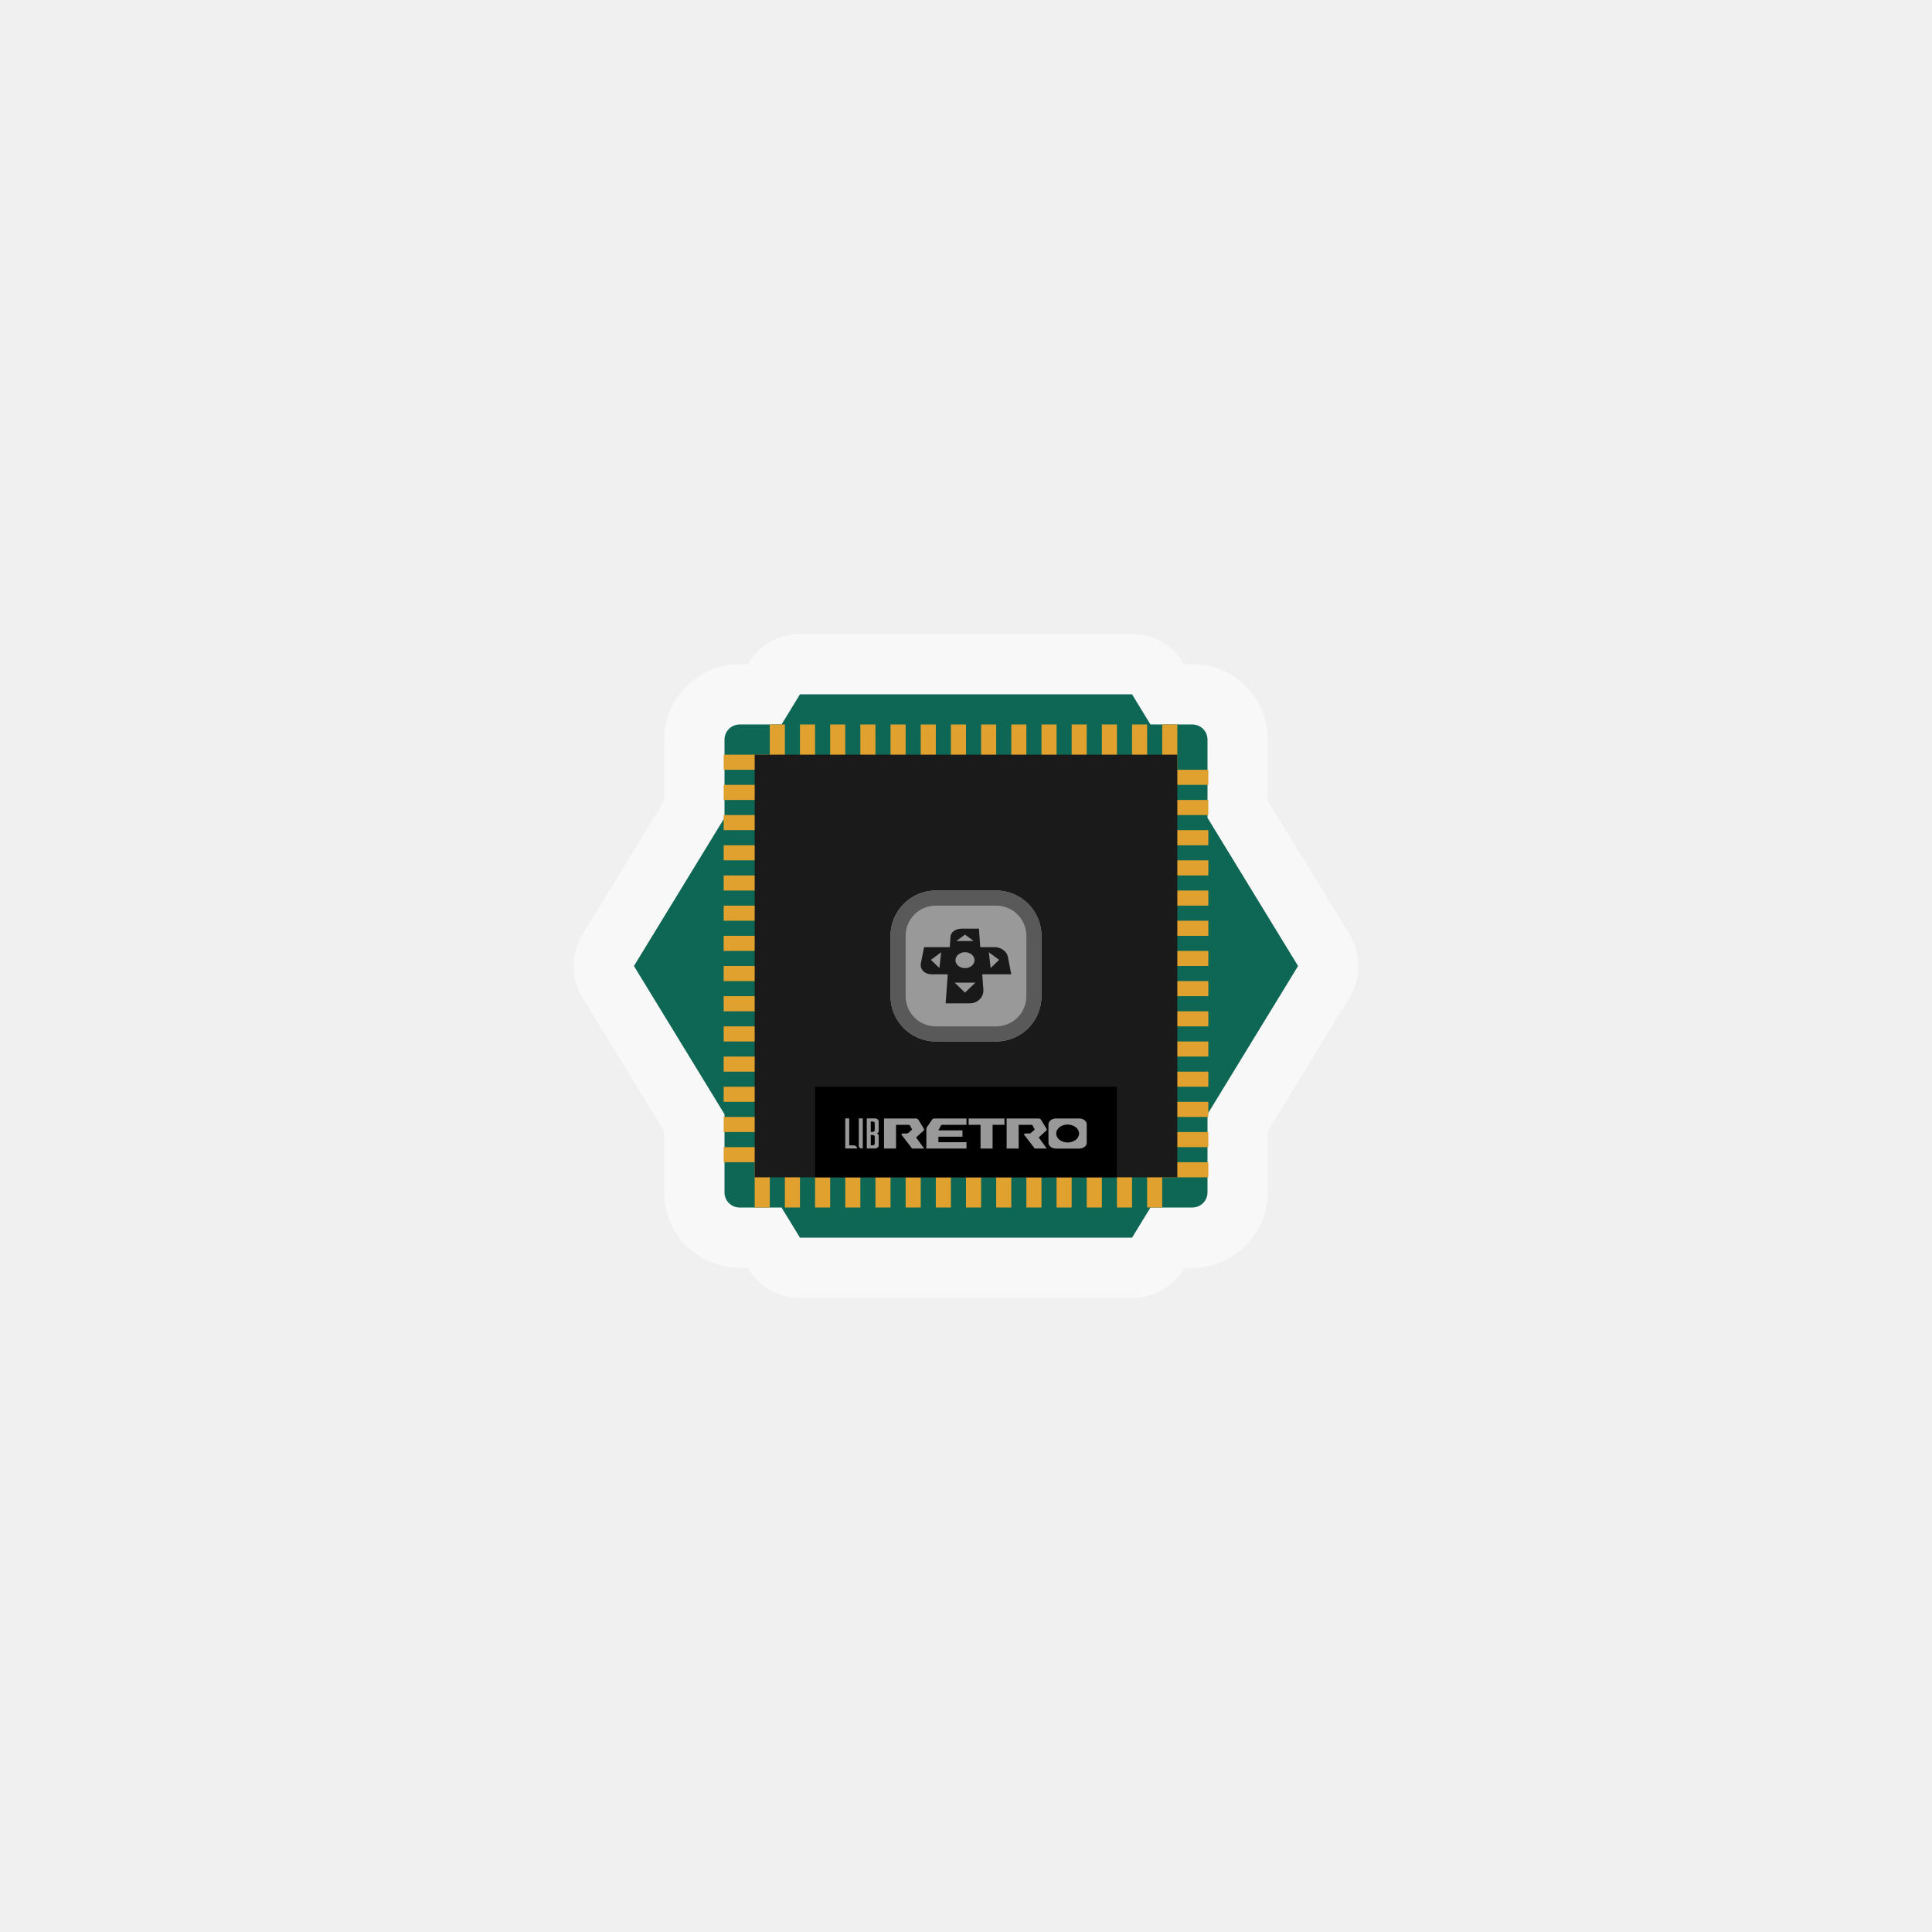
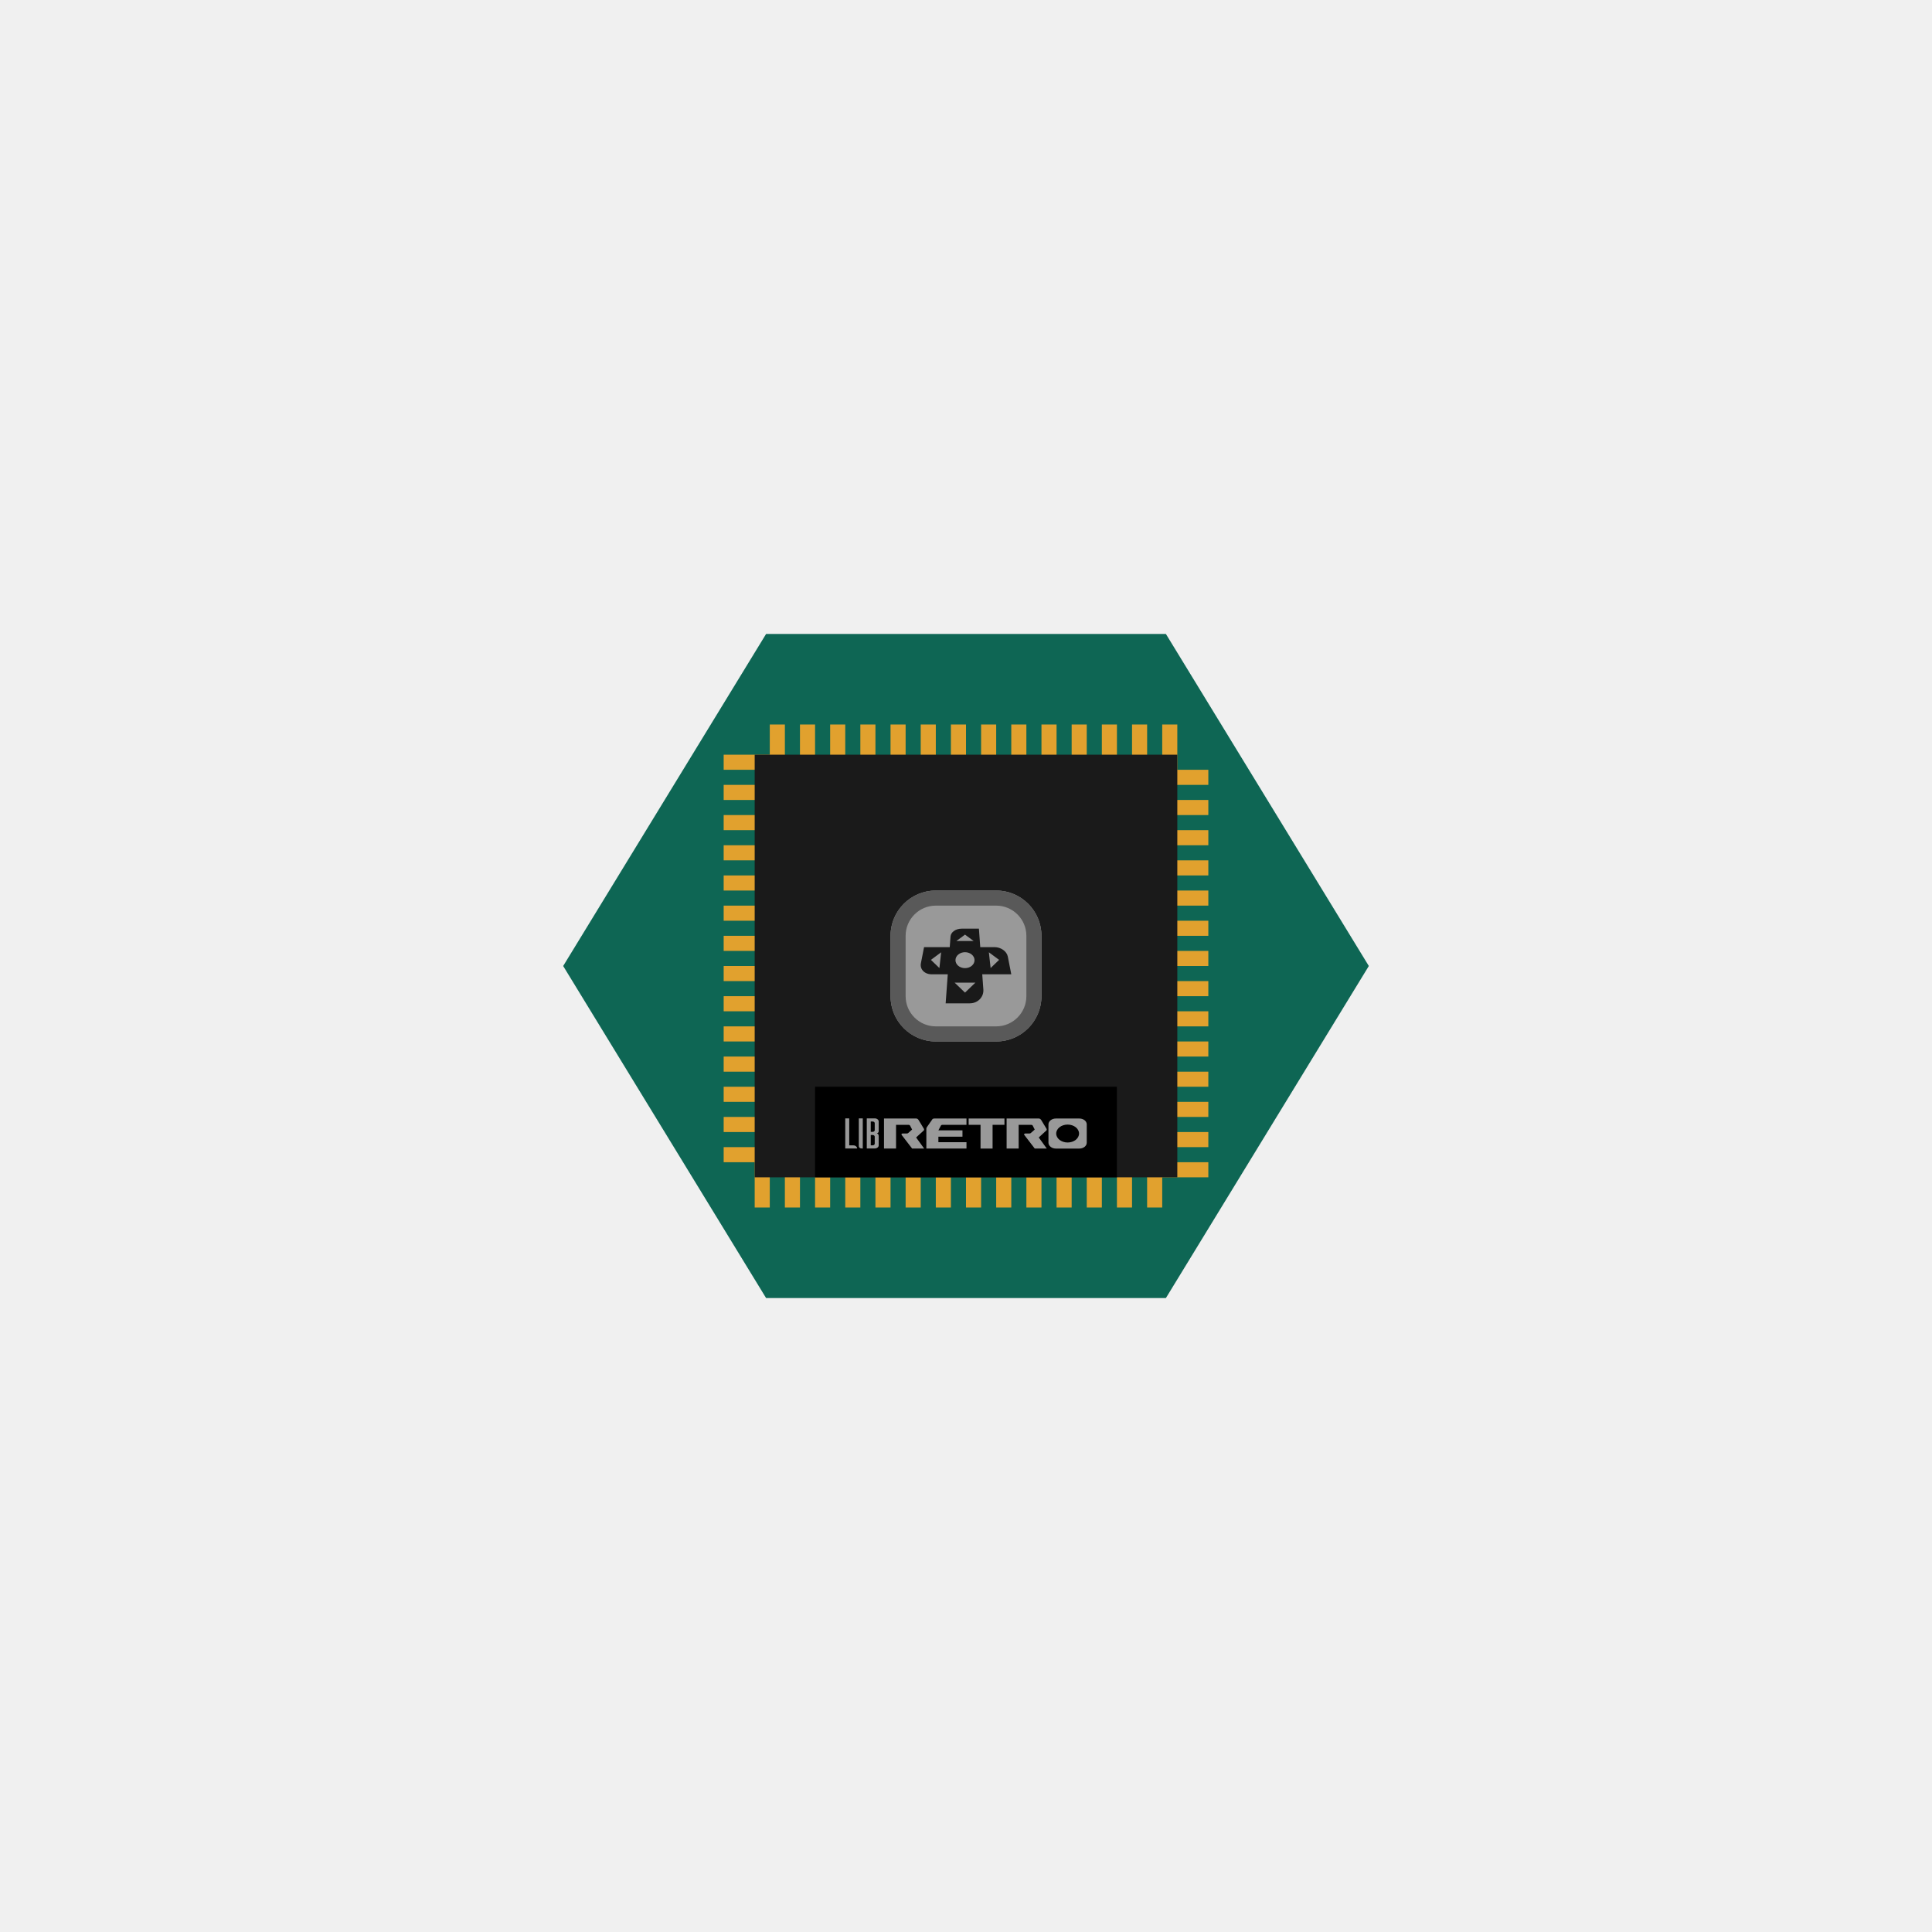
<svg xmlns="http://www.w3.org/2000/svg" viewBox="0 0 341.333 341.333" height="256" width="256" xml:space="preserve" id="svg2" version="1.1">
  <defs id="defs6">
    <clipPath id="clipPath18" clipPathUnits="userSpaceOnUse">
      <path id="path16" d="M 0,256 H 256 V 0 H 0 Z" />
    </clipPath>
    <clipPath id="clipPath26" clipPathUnits="userSpaceOnUse">
      <path id="path24" d="M 76,172 H 180 V 84 H 76 Z" />
    </clipPath>
  </defs>
-   <g id="g20" transform="matrix(1.333333,0,0,-1.333333,0,341.3333)">
-     <g id="g22" />
-     <g id="g34">
-       <g clip-path="url(#clipPath26)" id="g32" style="opacity:0.5">
-         <g transform="translate(150,172)" id="g30">
-           <path d="m 0,0 h -44 c -2.787,0 -5.373,-1.45 -6.826,-3.829 L -50.931,-4 H -52 c -5.514,0 -10,-4.486 -10,-10 v -8.113 l -10.826,-17.716 c -1.565,-2.56 -1.565,-5.781 0,-8.343 L -62,-65.888 V -74 c 0,-5.514 4.486,-10 10,-10 h 1.069 l 0.105,-0.172 C -49.373,-86.55 -46.787,-88 -44,-88 H 0 c 2.787,0 5.373,1.45 6.826,3.828 L 6.931,-84 H 8 c 5.514,0 10,4.486 10,10 v 8.112 l 10.826,17.716 c 1.566,2.562 1.566,5.783 0,8.343 L 18,-22.113 V -14 C 18,-8.486 13.514,-4 8,-4 H 6.931 L 6.826,-3.829 C 5.373,-1.45 2.787,0 0,0" style="fill:#ffffff;fill-opacity:1;fill-rule:nonzero;stroke:none" id="path28" />
-         </g>
-       </g>
-     </g>
-   </g>
+   <path d="m 205.981,112 h -5.981 -58.667 -5.983 l -3.12,5.105 -29.333,48 -3.399,5.561 3.399,5.563 29.333,48 3.12,5.104 h 5.983 58.667 5.981 l 3.12,-5.104 29.333,-48 3.4,-5.563 -3.4,-5.561 -29.333,-48 z" style="fill:#0e6654;fill-opacity:1;fill-rule:nonzero;stroke:none;stroke-width:1.333" id="path28-6" />
  <g id="g36" transform="matrix(1.333333,0,0,-1.333333,213.3333,196.8489)">
    <path d="M 0,0 12,19.637 0,39.273 v 10.364 c 0,1.104 -0.896,2 -2,2 h -5.556 l -2.444,4 h -44 l -2.444,-4 H -62 c -1.104,0 -2,-0.896 -2,-2 V 39.273 L -76,19.637 -64,0 v -10.363 c 0,-1.105 0.896,-2 2,-2 h 5.556 l 2.444,-4 h 44 l 2.444,4 H -2 c 1.104,0 2,0.895 2,2 z" style="fill:#0e6654;fill-opacity:1;fill-rule:nonzero;stroke:none" id="path38" />
  </g>
  <path d="M 138.667,138.667 H 136 V 128 h 2.667 z" style="fill:#e1a12e;fill-opacity:1;fill-rule:nonzero;stroke:none;stroke-width:1.333" id="path40" />
  <path d="m 144,138.667 h -2.667 V 128 H 144 Z" style="fill:#e1a12e;fill-opacity:1;fill-rule:nonzero;stroke:none;stroke-width:1.333" id="path42" />
  <path d="m 149.333,138.667 h -2.667 V 128 h 2.667 z" style="fill:#e1a12e;fill-opacity:1;fill-rule:nonzero;stroke:none;stroke-width:1.333" id="path44" />
  <path d="M 154.667,138.667 H 152 V 128 h 2.667 z" style="fill:#e1a12e;fill-opacity:1;fill-rule:nonzero;stroke:none;stroke-width:1.333" id="path46" />
  <path d="m 160,138.667 h -2.667 V 128 H 160 Z" style="fill:#e1a12e;fill-opacity:1;fill-rule:nonzero;stroke:none;stroke-width:1.333" id="path48" />
  <path d="m 165.333,138.667 h -2.667 V 128 h 2.667 z" style="fill:#e1a12e;fill-opacity:1;fill-rule:nonzero;stroke:none;stroke-width:1.333" id="path50" />
  <path d="M 170.667,138.667 H 168 V 128 h 2.667 z" style="fill:#e1a12e;fill-opacity:1;fill-rule:nonzero;stroke:none;stroke-width:1.333" id="path52" />
  <path d="m 176,138.667 h -2.667 V 128 H 176 Z" style="fill:#e1a12e;fill-opacity:1;fill-rule:nonzero;stroke:none;stroke-width:1.333" id="path54" />
  <path d="m 181.333,138.667 h -2.667 V 128 h 2.667 z" style="fill:#e1a12e;fill-opacity:1;fill-rule:nonzero;stroke:none;stroke-width:1.333" id="path56" />
  <path d="M 186.667,138.667 H 184 V 128 h 2.667 z" style="fill:#e1a12e;fill-opacity:1;fill-rule:nonzero;stroke:none;stroke-width:1.333" id="path58" />
  <path d="m 192,138.667 h -2.667 V 128 H 192 Z" style="fill:#e1a12e;fill-opacity:1;fill-rule:nonzero;stroke:none;stroke-width:1.333" id="path60" />
  <path d="m 197.333,138.667 h -2.667 V 128 h 2.667 z" style="fill:#e1a12e;fill-opacity:1;fill-rule:nonzero;stroke:none;stroke-width:1.333" id="path62" />
  <path d="M 202.667,138.667 H 200 V 128 h 2.667 z" style="fill:#e1a12e;fill-opacity:1;fill-rule:nonzero;stroke:none;stroke-width:1.333" id="path64" />
  <path d="m 208,138.667 h -2.667 V 128 h 2.667 z" style="fill:#e1a12e;fill-opacity:1;fill-rule:nonzero;stroke:none;stroke-width:1.333" id="path66" />
  <path d="m 136,213.333 h -2.667 V 202.667 H 136 Z" style="fill:#e1a12e;fill-opacity:1;fill-rule:nonzero;stroke:none;stroke-width:1.333" id="path68" />
  <path d="m 141.333,213.333 h -2.667 v -10.667 h 2.667 z" style="fill:#e1a12e;fill-opacity:1;fill-rule:nonzero;stroke:none;stroke-width:1.333" id="path70" />
  <path d="M 146.667,213.333 H 144 v -10.667 h 2.667 z" style="fill:#e1a12e;fill-opacity:1;fill-rule:nonzero;stroke:none;stroke-width:1.333" id="path72" />
  <path d="m 152,213.333 h -2.667 V 202.667 H 152 Z" style="fill:#e1a12e;fill-opacity:1;fill-rule:nonzero;stroke:none;stroke-width:1.333" id="path74" />
  <path d="m 157.333,213.333 h -2.667 v -10.667 h 2.667 z" style="fill:#e1a12e;fill-opacity:1;fill-rule:nonzero;stroke:none;stroke-width:1.333" id="path76" />
  <path d="M 162.667,213.333 H 160 v -10.667 h 2.667 z" style="fill:#e1a12e;fill-opacity:1;fill-rule:nonzero;stroke:none;stroke-width:1.333" id="path78" />
  <path d="m 168,213.333 h -2.667 V 202.667 H 168 Z" style="fill:#e1a12e;fill-opacity:1;fill-rule:nonzero;stroke:none;stroke-width:1.333" id="path80" />
  <path d="m 173.333,213.333 h -2.667 v -10.667 h 2.667 z" style="fill:#e1a12e;fill-opacity:1;fill-rule:nonzero;stroke:none;stroke-width:1.333" id="path82" />
  <path d="M 178.667,213.333 H 176 v -10.667 h 2.667 z" style="fill:#e1a12e;fill-opacity:1;fill-rule:nonzero;stroke:none;stroke-width:1.333" id="path84" />
  <path d="m 184,213.333 h -2.667 V 202.667 H 184 Z" style="fill:#e1a12e;fill-opacity:1;fill-rule:nonzero;stroke:none;stroke-width:1.333" id="path86" />
  <path d="m 189.333,213.333 h -2.667 v -10.667 h 2.667 z" style="fill:#e1a12e;fill-opacity:1;fill-rule:nonzero;stroke:none;stroke-width:1.333" id="path88" />
  <path d="M 194.667,213.333 H 192 v -10.667 h 2.667 z" style="fill:#e1a12e;fill-opacity:1;fill-rule:nonzero;stroke:none;stroke-width:1.333" id="path90" />
  <path d="m 200,213.333 h -2.667 V 202.667 H 200 Z" style="fill:#e1a12e;fill-opacity:1;fill-rule:nonzero;stroke:none;stroke-width:1.333" id="path92" />
  <path d="m 205.333,213.333 h -2.667 v -10.667 h 2.667 z" style="fill:#e1a12e;fill-opacity:1;fill-rule:nonzero;stroke:none;stroke-width:1.333" id="path94" />
  <path d="m 202.667,136 h 10.813 v 2.667 h -10.813 z" style="fill:#e1a12e;fill-opacity:1;fill-rule:nonzero;stroke:none;stroke-width:1.333" id="path96" />
  <path d="m 202.667,141.333 h 10.813 V 144 h -10.813 z" style="fill:#e1a12e;fill-opacity:1;fill-rule:nonzero;stroke:none;stroke-width:1.333" id="path98" />
  <path d="m 202.667,146.667 h 10.813 v 2.667 h -10.813 z" style="fill:#e1a12e;fill-opacity:1;fill-rule:nonzero;stroke:none;stroke-width:1.333" id="path100" />
  <path d="m 202.667,152 h 10.813 v 2.667 h -10.813 z" style="fill:#e1a12e;fill-opacity:1;fill-rule:nonzero;stroke:none;stroke-width:1.333" id="path102" />
  <path d="m 202.667,157.333 h 10.813 V 160 h -10.813 z" style="fill:#e1a12e;fill-opacity:1;fill-rule:nonzero;stroke:none;stroke-width:1.333" id="path104" />
  <path d="m 202.667,162.667 h 10.813 v 2.667 h -10.813 z" style="fill:#e1a12e;fill-opacity:1;fill-rule:nonzero;stroke:none;stroke-width:1.333" id="path106" />
  <path d="m 202.667,168 h 10.813 v 2.667 h -10.813 z" style="fill:#e1a12e;fill-opacity:1;fill-rule:nonzero;stroke:none;stroke-width:1.333" id="path108" />
  <path d="m 202.667,173.333 h 10.813 V 176 h -10.813 z" style="fill:#e1a12e;fill-opacity:1;fill-rule:nonzero;stroke:none;stroke-width:1.333" id="path110" />
  <path d="m 202.667,178.667 h 10.813 v 2.667 h -10.813 z" style="fill:#e1a12e;fill-opacity:1;fill-rule:nonzero;stroke:none;stroke-width:1.333" id="path112" />
  <path d="m 202.667,184 h 10.813 v 2.667 h -10.813 z" style="fill:#e1a12e;fill-opacity:1;fill-rule:nonzero;stroke:none;stroke-width:1.333" id="path114" />
  <path d="m 202.667,189.333 h 10.813 V 192 h -10.813 z" style="fill:#e1a12e;fill-opacity:1;fill-rule:nonzero;stroke:none;stroke-width:1.333" id="path116" />
  <path d="m 202.667,194.667 h 10.813 v 2.667 h -10.813 z" style="fill:#e1a12e;fill-opacity:1;fill-rule:nonzero;stroke:none;stroke-width:1.333" id="path118" />
  <path d="m 202.667,200 h 10.813 v 2.667 h -10.813 z" style="fill:#e1a12e;fill-opacity:1;fill-rule:nonzero;stroke:none;stroke-width:1.333" id="path120" />
  <path d="m 202.667,205.333 h 10.813 V 208 h -10.813 z" style="fill:#e1a12e;fill-opacity:1;fill-rule:nonzero;stroke:none;stroke-width:1.333" id="path122" />
  <path d="m 127.853,133.333 h 10.813 V 136 h -10.813 z" style="fill:#e1a12e;fill-opacity:1;fill-rule:nonzero;stroke:none;stroke-width:1.333" id="path124" />
  <path d="m 127.853,138.667 h 10.813 v 2.667 h -10.813 z" style="fill:#e1a12e;fill-opacity:1;fill-rule:nonzero;stroke:none;stroke-width:1.333" id="path126" />
  <path d="m 127.853,144 h 10.813 v 2.667 h -10.813 z" style="fill:#e1a12e;fill-opacity:1;fill-rule:nonzero;stroke:none;stroke-width:1.333" id="path128" />
  <path d="m 127.853,149.333 h 10.813 V 152 h -10.813 z" style="fill:#e1a12e;fill-opacity:1;fill-rule:nonzero;stroke:none;stroke-width:1.333" id="path130" />
  <path d="m 127.853,154.667 h 10.813 v 2.667 h -10.813 z" style="fill:#e1a12e;fill-opacity:1;fill-rule:nonzero;stroke:none;stroke-width:1.333" id="path132" />
  <path d="m 127.853,160 h 10.813 v 2.667 h -10.813 z" style="fill:#e1a12e;fill-opacity:1;fill-rule:nonzero;stroke:none;stroke-width:1.333" id="path134" />
  <path d="m 127.853,165.333 h 10.813 V 168 h -10.813 z" style="fill:#e1a12e;fill-opacity:1;fill-rule:nonzero;stroke:none;stroke-width:1.333" id="path136" />
  <path d="m 127.853,170.667 h 10.813 v 2.667 h -10.813 z" style="fill:#e1a12e;fill-opacity:1;fill-rule:nonzero;stroke:none;stroke-width:1.333" id="path138" />
  <path d="m 127.853,176 h 10.813 v 2.667 h -10.813 z" style="fill:#e1a12e;fill-opacity:1;fill-rule:nonzero;stroke:none;stroke-width:1.333" id="path140" />
  <path d="m 127.853,181.333 h 10.813 V 184 h -10.813 z" style="fill:#e1a12e;fill-opacity:1;fill-rule:nonzero;stroke:none;stroke-width:1.333" id="path142" />
  <path d="m 127.853,186.667 h 10.813 v 2.667 h -10.813 z" style="fill:#e1a12e;fill-opacity:1;fill-rule:nonzero;stroke:none;stroke-width:1.333" id="path144" />
  <path d="m 127.853,192 h 10.813 v 2.667 h -10.813 z" style="fill:#e1a12e;fill-opacity:1;fill-rule:nonzero;stroke:none;stroke-width:1.333" id="path146" />
  <path d="m 127.853,197.333 h 10.813 V 200 h -10.813 z" style="fill:#e1a12e;fill-opacity:1;fill-rule:nonzero;stroke:none;stroke-width:1.333" id="path148" />
  <path d="m 127.853,202.667 h 10.813 v 2.667 h -10.813 z" style="fill:#e1a12e;fill-opacity:1;fill-rule:nonzero;stroke:none;stroke-width:1.333" id="path150" />
  <path d="m 208,208 h -74.667 v -74.667 h 74.667 z" style="fill:#1a1a1a;fill-opacity:1;fill-rule:nonzero;stroke:none;stroke-width:1.333" id="path152" />
  <g id="g154" transform="matrix(1.333333,0,0,-1.333333,176,184)" style="fill:#999999">
    <path d="m 0,0 h -8 c -3.313,0 -6,2.687 -6,6 v 8 c 0,3.313 2.687,6 6,6 h 8 c 3.313,0 6,-2.687 6,-6 V 6 C 6,2.687 3.313,0 0,0" style="fill:#999999;fill-opacity:1;fill-rule:nonzero;stroke:none" id="path156" />
  </g>
  <g id="g158" transform="matrix(1.333333,0,0,-1.333333,176,157.3333)">
    <path d="m 0,0 h -8 c -3.313,0 -6,-2.687 -6,-6 v -8 c 0,-3.313 2.687,-6 6,-6 h 8 c 3.313,0 6,2.687 6,6 v 8 C 6,-2.687 3.313,0 0,0 m 0,-2 c 2.206,0 4,-1.794 4,-4 v -8 c 0,-2.206 -1.794,-4 -4,-4 h -8 c -2.206,0 -4,1.794 -4,4 v 8 c 0,2.206 1.794,4 4,4 h 8" style="fill:#595959;fill-opacity:1;fill-rule:nonzero;stroke:none" id="path160" />
  </g>
  <path d="M 197.32,208 H 144 v -16 h 53.32 z" style="fill:#000000;fill-opacity:1;fill-rule:nonzero;stroke:none;stroke-width:1.333" id="path162" />
  <g id="g164" transform="matrix(1.333333,0,0,-1.333333,151.7292,197.5885)" style="fill:#999999">
    <path d="M 0,0 H 0.527 V -3.986 H 0.372 C 0.167,-3.986 0,-3.855 0,-3.694 Z" style="fill:#999999;fill-opacity:1;fill-rule:nonzero;stroke:none" id="path166" />
  </g>
  <g id="g168" transform="matrix(1.333333,0,0,-1.333333,153.8392,202.3528)" style="fill:#999999">
    <path d="m 0,0 h 0.248 c 0.154,0 0.279,0.099 0.279,0.219 v 0.936 c 0,0.12 -0.125,0.219 -0.279,0.219 H 0 Z m 0,1.787 h 0.248 c 0.154,0 0.279,0.098 0.279,0.218 V 2.941 C 0.527,3.063 0.402,3.16 0.248,3.16 H 0 Z M -0.527,3.573 H 0.527 C 0.673,3.573 0.798,3.533 0.9,3.453 1.002,3.373 1.053,3.275 1.053,3.16 V 1.898 C 1.053,1.802 1.031,1.731 0.986,1.689 0.94,1.646 0.885,1.61 0.818,1.58 0.885,1.562 0.94,1.526 0.986,1.475 1.031,1.422 1.053,1.335 1.053,1.212 V 0 c 0,-0.115 -0.051,-0.213 -0.153,-0.293 -0.102,-0.08 -0.227,-0.12 -0.373,-0.12 h -1.054 z" style="fill:#999999;fill-opacity:1;fill-rule:nonzero;stroke:none" id="path170" />
  </g>
  <g id="g172" transform="matrix(1.333333,0,0,-1.333333,156.1797,197.6107)" style="fill:#999999">
    <path d="M 0,0 H 4.254 C 4.387,0 4.498,-0.069 4.587,-0.209 L 5.285,-1.359 5.318,-1.464 5.285,-1.569 4.254,-2.511 5.318,-3.976 H 3.723 L 2.334,-2.17 c -0.062,0.08 0.012,0.183 0.131,0.183 h 0.526 c 0.089,0 0.155,0.017 0.2,0.051 l 0.532,0.472 -0.266,0.523 c -0.045,0.07 -0.111,0.104 -0.2,0.104 H 1.595 V -3.976 H 0 Z" style="fill:#999999;fill-opacity:1;fill-rule:nonzero;stroke:none" id="path174" />
  </g>
  <g id="g176" transform="matrix(1.333333,0,0,-1.333333,177.8437,197.6107)" style="fill:#999999">
    <path d="M 0,0 H 4.255 C 4.388,0 4.498,-0.069 4.587,-0.209 L 5.285,-1.359 5.318,-1.464 5.285,-1.569 4.255,-2.511 5.318,-3.976 H 3.723 L 2.334,-2.17 c -0.062,0.08 0.012,0.183 0.132,0.183 h 0.525 c 0.089,0 0.155,0.017 0.2,0.051 l 0.532,0.472 -0.266,0.523 c -0.044,0.07 -0.111,0.104 -0.199,0.104 H 1.596 V -3.976 H 0 Z" style="fill:#999999;fill-opacity:1;fill-rule:nonzero;stroke:none" id="path178" />
  </g>
  <g id="g180" transform="matrix(1.333333,0,0,-1.333333,188.6211,201.8489)" style="fill:#999999">
    <path d="m 0,0 c -0.836,0 -1.514,0.531 -1.514,1.187 0,0.656 0.678,1.187 1.514,1.187 0.835,0 1.513,-0.531 1.513,-1.187 C 1.513,0.531 0.835,0 0,0 M 1.551,3.179 H -1.552 C -2.095,3.179 -2.54,2.83 -2.54,2.403 v -2.432 c 0,-0.427 0.445,-0.776 0.988,-0.776 h 3.103 c 0.543,0 0.983,0.349 0.983,0.776 v 2.432 c 0,0.427 -0.44,0.776 -0.983,0.776" style="fill:#999999;fill-opacity:1;fill-rule:nonzero;stroke:none" id="path182" />
  </g>
  <g id="g184" transform="matrix(1.333333,0,0,-1.333333,151.4401,202.8984)" style="fill:#999999">
    <path d="M 0,0 C -0.006,0.112 -0.059,0.208 -0.16,0.289 -0.254,0.37 -0.377,0.41 -0.527,0.409 -0.528,0.409 -0.53,0.41 -0.531,0.41 V 0.409 H -1.053 V 3.982 H -1.58 V -0.004 H 0 L -0.005,0 Z" style="fill:#999999;fill-opacity:1;fill-rule:nonzero;stroke:none" id="path186" />
  </g>
  <g id="g188" transform="matrix(1.333333,0,0,-1.333333,165.7877,200.8191)" style="fill:#999999">
    <path d="M 0,0 H 3.191 V 0.837 H 0 l 0.333,0.628 c 0.044,0.07 0.11,0.104 0.199,0.104 h 3.191 v 0.837 h -4.255 c -0.133,0 -0.221,-0.034 -0.265,-0.104 L -1.529,1.256 C -1.573,1.186 -1.595,1.116 -1.595,1.047 v -2.616 h 5.318 v 0.837 H 0 Z" style="fill:#999999;fill-opacity:1;fill-rule:nonzero;stroke:none" id="path190" />
  </g>
  <g id="g192" transform="matrix(1.333333,0,0,-1.333333,177.5169,197.6107)" style="fill:#999999">
    <path d="m 0,0 v 0 h -1.616 -1.596 -1.575 v -0.837 h 1.575 v -3.146 h 1.596 v 3.146 h 1.574 V 0 Z" style="fill:#999999;fill-opacity:1;fill-rule:nonzero;stroke:none" id="path194" />
  </g>
  <g id="g196" transform="matrix(1.333333,0,0,-1.333333,175.0156,171.0253)">
    <path d="M 0,0 -0.232,2.086 1.125,1.08 Z m -3.393,-0.014 c -0.723,0 -1.288,0.499 -1.262,1.094 0.025,0.571 0.589,1.018 1.262,1.018 0.672,0 1.237,-0.447 1.261,-1.018 0.026,-0.595 -0.538,-1.094 -1.261,-1.094 m 0,-3.241 -1.374,1.318 h 2.747 z m 0,7.682 1.139,-0.844 H -4.533 Z M -6.786,0 -7.912,1.08 -6.554,2.086 Z m 5.414,2.77 -0.179,2.445 H -3.85 c -0.765,0 -1.419,-0.453 -1.462,-1.036 L -5.415,2.77 h -3.404 l -0.42,-2.142 c -0.154,-0.788 0.484,-1.459 1.432,-1.459 h 2.129 l -0.28,-3.846 h 3.201 c 1.066,0 1.867,0.843 1.795,1.829 l -0.147,2.017 H 2.738 L 2.278,1.518 C 2.14,2.223 1.352,2.77 0.513,2.77 Z" style="fill:#191919;fill-opacity:1;fill-rule:nonzero;stroke:none" id="path198" />
  </g>
</svg>
